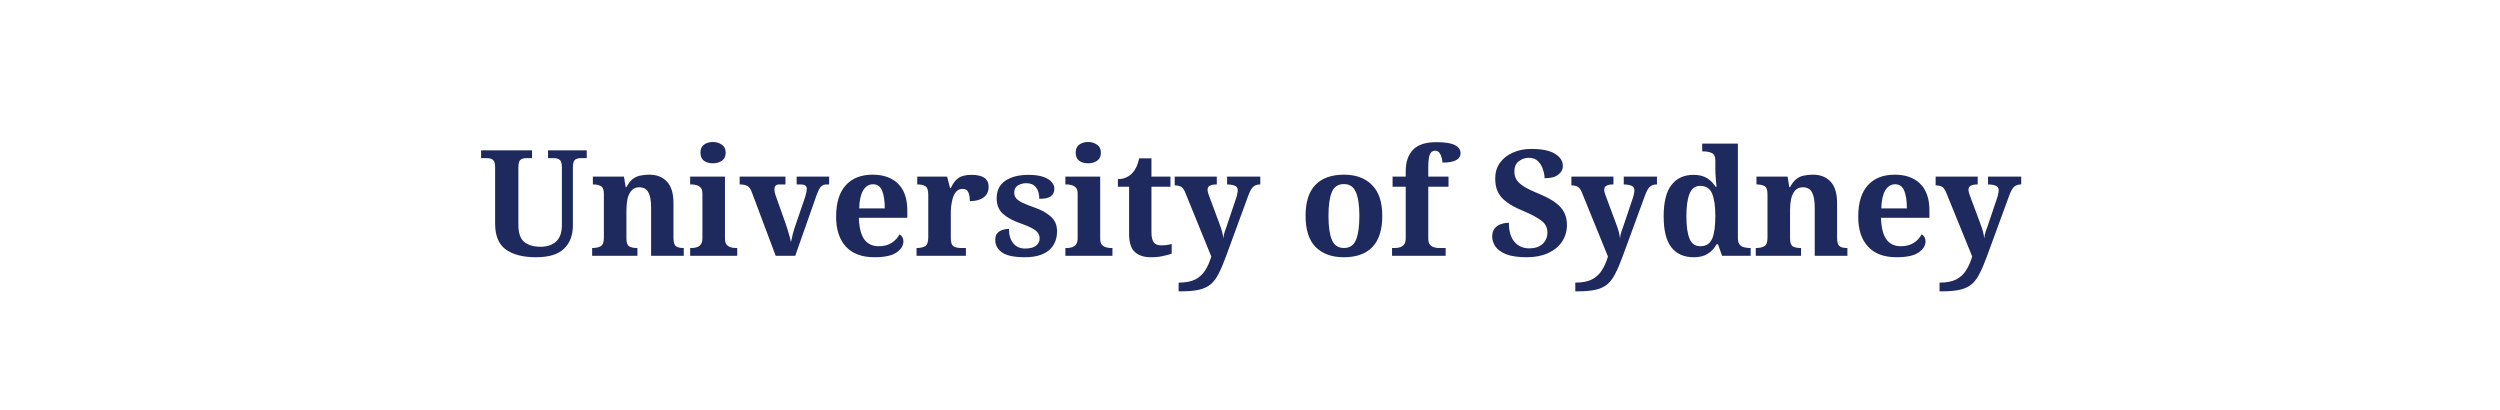
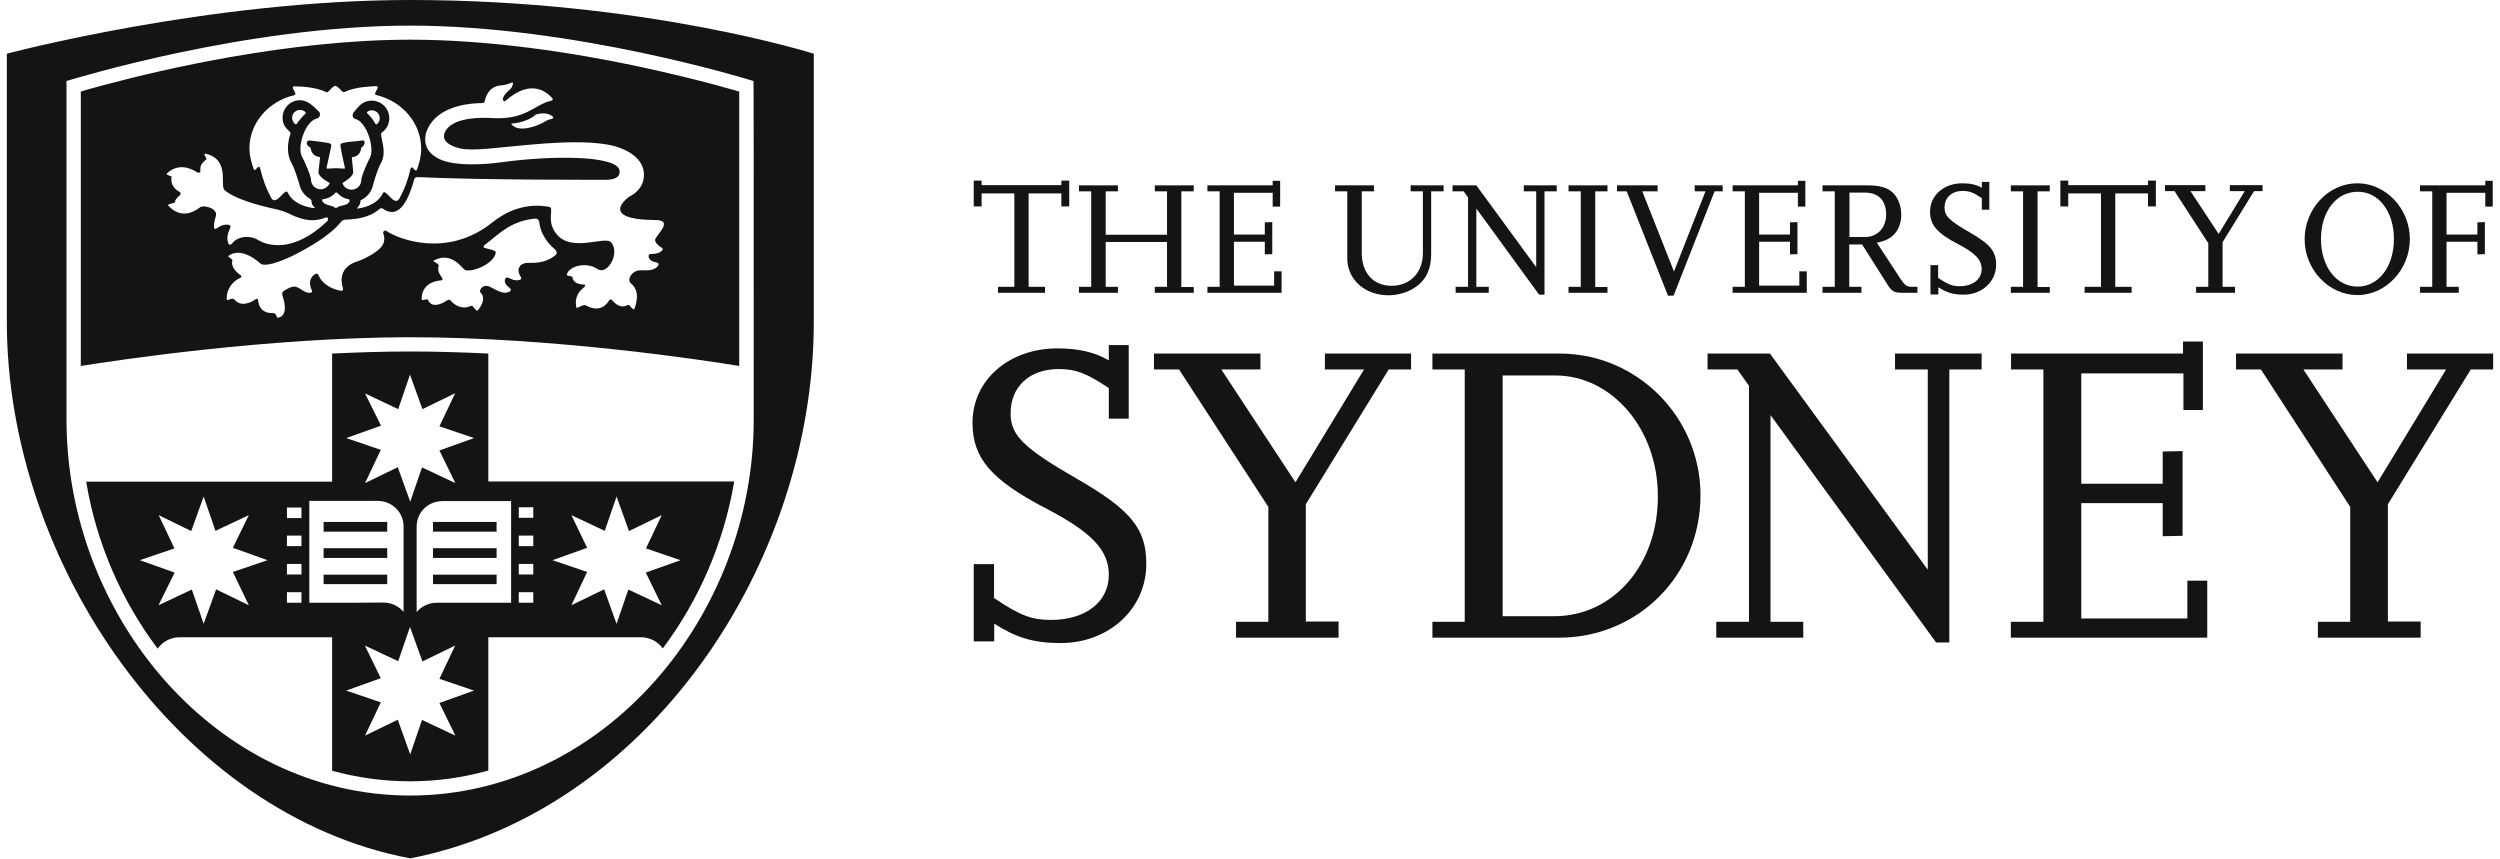
- <svg xmlns="http://www.w3.org/2000/svg" viewBox="0 0 220 36" width="220" height="36">
-   <text x="110" y="18" dominant-baseline="middle" text-anchor="middle" font-family="Georgia, serif" font-size="13" fill="#1E2A5E" font-weight="600">University of Sydney</text>
+ <svg xmlns="http://www.w3.org/2000/svg" width="233" height="80" viewBox="0 0 233 80" fill="none">
+   <path d="M97.394 27.289H93.011V26.731H94.536V18.026H91.485V19.239H90.751V16.832H91.485V17.256H98.919V16.832H99.653V19.239H98.919V18.026H95.868V26.731H97.394V27.289Z" fill="#141414" />
+   <path d="M111.258 27.289H107.628V26.731H108.767V22.552H103.051V26.731H104.191V27.289H100.561V26.731H101.7V17.833H100.561V17.275H104.191V17.833H103.051V21.878H108.767V17.833H107.628V17.275H111.258V17.833H110.099V26.75H111.258V27.289Z" fill="#141414" />
+   <path d="M119.464 27.289H112.532V26.73H113.671V17.833H112.532V17.274H118.614V16.851H119.309V19.258H118.614V17.968H115.003V21.858H117.88V20.722L118.575 20.702V23.688L117.88 23.707V22.532H115.003V26.615H118.749V25.286H119.444V27.289H119.464Z" fill="#141414" />
+   <path d="M134.524 17.833H133.385V23.63C133.385 25.248 132.806 26.307 131.531 27C130.894 27.328 130.161 27.52 129.407 27.52C127.206 27.52 125.565 26.057 125.565 24.073V17.833H124.426V17.275H128.056V17.833H126.917V23.592C126.917 25.441 127.998 26.635 129.697 26.635C131.435 26.635 132.613 25.402 132.613 23.573V17.833H131.473V17.275H134.544V17.833H134.524Z" fill="#141414" />
+   <path d="M143.928 27.463H143.445L137.595 19.432V26.731H138.753V27.289H135.664V26.731H136.822V18.411L136.417 17.833H135.374V17.275H137.595L143.175 24.901V17.833H142.016V17.275H145.086V17.833H143.947V27.463H143.928Z" fill="#141414" />
+   <path d="M149.817 27.289H146.187V26.731H147.326V17.833H146.187V17.275H149.817V17.833H148.678V26.75H149.817V27.289Z" fill="#141414" />
+   <path d="M155.976 27.559H155.455L151.613 17.833H150.705V17.275H154.49V17.833H153.061L156.015 25.306L158.95 17.833H157.946V17.275H160.553V17.833H159.799L155.976 27.559Z" fill="#141414" />
+   <path d="M168.411 27.289H161.479V26.73H162.619V17.833H161.479V17.274H167.562V16.851H168.257V19.258H167.562V17.968H163.951V21.858H166.828V20.722L167.523 20.702V23.688L166.828 23.707V22.532H163.951V26.615H167.697V25.286H168.392V27.289H168.411Z" fill="#141414" />
+   <path d="M178.683 27.289H177.39C176.482 27.289 176.328 27.193 175.826 26.384L173.547 22.783H172.35V26.731H173.489V27.289H169.859V26.731H170.999V17.833H169.859V17.275H174.107C175.594 17.275 176.424 17.679 176.888 18.623C177.081 19.027 177.197 19.49 177.197 19.971C177.197 21.454 176.366 22.398 174.918 22.61L177.119 25.98C177.486 26.538 177.737 26.731 178.104 26.731H178.703V27.289H178.683ZM172.35 22.09H173.818C174.976 22.09 175.787 21.242 175.787 19.99C175.787 18.681 175.073 17.949 173.798 17.949H172.37V22.09H172.35Z" fill="#141414" />
+   <path d="M180.633 27.443H179.919V24.709H180.633V25.903C181.56 26.519 181.966 26.673 182.642 26.673C183.858 26.673 184.688 26.038 184.688 25.075C184.688 24.208 184.09 23.572 182.448 22.725C180.518 21.724 179.88 20.953 179.88 19.721C179.88 18.219 181.155 17.082 182.893 17.082C183.646 17.082 184.225 17.217 184.708 17.506V16.948H185.403V19.547H184.708V18.469C183.935 17.949 183.549 17.795 182.931 17.795C181.888 17.795 181.232 18.411 181.232 19.355C181.232 20.125 181.676 20.568 183.588 21.666C185.499 22.764 186.04 23.438 186.04 24.67C186.04 26.249 184.727 27.463 183.008 27.463C182.043 27.463 181.425 27.27 180.653 26.769V27.443H180.633Z" fill="#141414" />
+   <path d="M191.041 27.289H187.411V26.731H188.55V17.833H187.411V17.275H191.041V17.833H189.902V26.75H191.041V27.289Z" fill="#141414" />
+   <path d="M198.668 27.289H194.285V26.731H195.81V18.026H192.76V19.239H192.026V16.832H192.76V17.256H200.193V16.832H200.927V19.239H200.193V18.026H197.143V26.731H198.668V27.289Z" fill="#141414" />
+   <path d="M208.303 27.289H204.673V26.731H205.812V22.667L202.665 17.814H201.777V17.256H205.542V17.814H204.152L206.778 21.801L209.211 17.814H207.821V17.256H210.871V17.814H210.08L207.145 22.571V26.731H208.303V27.289Z" fill="#141414" />
+   <path d="M214.791 22.301C214.791 19.451 217.011 17.082 219.714 17.082C222.36 17.082 224.599 19.451 224.599 22.282C224.599 25.113 222.379 27.501 219.714 27.501C217.05 27.501 214.791 25.132 214.791 22.301ZM216.316 22.282C216.316 24.843 217.745 26.712 219.734 26.712C221.684 26.712 223.113 24.843 223.113 22.282C223.113 19.721 221.703 17.872 219.753 17.872C217.745 17.872 216.316 19.701 216.316 22.282Z" fill="#141414" />
+   <path d="M229.176 27.289H225.546V26.73H226.685V17.833H225.546V17.274H231.628V16.851H232.323V19.258H231.628V17.968H228.017V21.858H230.894V20.722L231.59 20.702V23.688L230.894 23.707V22.532H228.017V26.73H229.157V27.289H229.176Z" fill="#141414" />
+   <path d="M92.644 59.779H90.752V52.576H92.644V55.734C95.096 57.391 96.177 57.776 97.954 57.776C101.178 57.776 103.341 56.1 103.341 53.577C103.341 51.286 101.777 49.61 97.432 47.357C92.374 44.718 90.636 42.696 90.636 39.403C90.636 35.436 94.015 32.47 98.552 32.47C100.56 32.47 102.047 32.836 103.341 33.587V32.162H105.195V39.018H103.341V36.168C101.294 34.8 100.29 34.396 98.688 34.396C95.946 34.396 94.189 36.033 94.189 38.517C94.189 40.559 95.347 41.733 100.367 44.622C105.388 47.511 106.836 49.264 106.836 52.557C106.836 56.717 103.379 59.933 98.842 59.933C96.312 59.933 94.671 59.413 92.663 58.122V59.779H92.644Z" fill="#141414" />
+   <path d="M124.754 59.432H115.197V57.949H118.209V47.241L109.887 34.434H107.55V32.951H117.475V34.434H113.826L120.738 44.95L127.129 34.434H123.48V32.951H131.512V34.434H129.427L121.704 46.991V57.93H124.754V59.432Z" fill="#141414" />
+   <path d="M133.501 59.432V57.949H136.513V34.434H133.501V32.951H145.357C152.597 32.951 158.486 38.883 158.486 46.163C158.486 53.577 152.694 59.432 145.299 59.432H133.501ZM140.047 57.429H144.874C150.377 57.429 154.567 52.576 154.509 46.201C154.509 40 150.242 34.993 144.951 34.993H140.047V57.429Z" fill="#141414" />
+   <path d="M181.676 59.875H180.441L165.013 38.691V57.949H168.064V59.432H159.954V57.949H163.005V35.956L161.924 34.434H159.143V32.951H164.955L179.668 53.096V34.434H176.617V32.951H184.689V34.434H181.676V59.875Z" fill="#141414" />
+   <path d="M205.697 59.432H187.411V57.949H190.443V34.434H187.43V32.952H203.457V31.834H205.31V38.209H203.495V34.8H193.976V45.084H201.564V42.08L203.418 42.041V49.938L201.564 49.976V46.895H193.976V57.641H203.862V54.117H205.716V59.432H205.697Z" fill="#141414" />
+   <path d="M225.585 59.432H216.027V57.949H219.039V47.241L210.717 34.434H208.4V32.951H218.325V34.434H214.675L221.588 44.95L227.979 34.434H224.33V32.951H232.362V34.434H230.277L222.553 46.991V57.93H225.604V59.432H225.585Z" fill="#141414" />
+   <path d="M40.356 51.998H46.283V51.093H40.356V51.998ZM40.356 54.444H46.283V53.558H40.356V54.444ZM40.356 49.552H46.283V48.647H40.356V49.552ZM36.089 51.093H30.161V51.998H36.089V51.093ZM36.089 53.558H30.161V54.444H36.089V53.558ZM36.089 48.647H30.161V49.552H36.089V48.647ZM45.511 32.951C43.098 32.836 40.645 32.759 38.232 32.759C35.818 32.759 33.366 32.836 30.952 32.951V44.892H8.033C8.979 50.631 11.335 55.985 14.694 60.453C15.139 59.817 15.892 59.393 16.741 59.393H30.952V71.834C33.27 72.47 35.702 72.817 38.212 72.817V72.913H38.232V72.817C40.742 72.817 43.175 72.47 45.511 71.815V59.393H59.742C60.572 59.393 61.325 59.798 61.769 60.433C65.129 55.965 67.465 50.592 68.431 44.872H45.511V32.951ZM34.023 36.668L37.112 38.132L38.212 34.916L39.371 38.132L42.422 36.649L40.954 39.73L44.179 40.828L40.954 41.984L42.441 45.026L39.332 43.563L38.232 46.76L37.073 43.544L34.023 45.026L35.49 41.926L32.265 40.828L35.509 39.673L34.023 36.668ZM23.19 56.408L20.14 54.925L18.981 58.142L17.88 54.945L14.772 56.408L16.278 53.365L13.034 52.21L16.259 51.112L14.791 48.012L17.823 49.495L18.981 46.278L20.082 49.475L23.19 48.012L21.703 51.054L24.928 52.21L21.703 53.308L23.19 56.408ZM28.095 56.177H26.743V55.195H28.095V56.177ZM28.095 53.539H26.743V52.557H28.095V53.539ZM28.095 50.9H26.743V49.918H28.095V50.9ZM28.095 48.281H26.743V47.299H28.095V48.281ZM28.828 56.177V46.683H34.814C34.93 46.663 35.065 46.683 35.181 46.683C36.552 46.683 37.614 47.742 37.614 49.071V57.025C37.17 56.505 36.494 56.158 35.741 56.158C35.644 56.177 30.701 56.177 28.828 56.177ZM42.441 68.56L39.332 67.097L38.232 70.313L37.073 67.078L34.023 68.56L35.49 65.46L32.265 64.362L35.49 63.207L34.003 60.164L37.112 61.627L38.212 58.43L39.371 61.647L42.422 60.164L40.954 63.264L44.179 64.362L40.954 65.518L42.441 68.56ZM53.254 48.012L56.363 49.475L57.463 46.278L58.622 49.495L61.673 48.012L60.205 51.112L63.43 52.21L60.186 53.365L61.673 56.408L58.564 54.945L57.463 58.142L56.305 54.925L53.254 56.408L54.721 53.308L51.497 52.21L54.721 51.054L53.254 48.012ZM48.35 47.28H49.701V48.262H48.35V47.28ZM48.35 49.918H49.701V50.9H48.35V49.918ZM48.35 52.557H49.701V53.539H48.35V52.557ZM48.35 55.195H49.701V56.177H48.35V55.195ZM47.635 46.683V56.177C45.762 56.177 40.8 56.177 40.703 56.177C39.95 56.177 39.294 56.505 38.83 57.044V49.09C38.83 47.742 39.892 46.702 41.263 46.702C41.379 46.702 41.514 46.683 41.63 46.702H47.635V46.683ZM59.452 6.182C53.544 4.93 45.743 3.698 38.232 3.698C26.956 3.698 15.042 6.49 9.809 7.896C8.767 8.166 7.994 8.397 7.531 8.532V34.107C10.929 33.568 24.928 31.449 38.212 31.43C51.497 31.43 65.496 33.548 68.894 34.107V8.532C68.431 8.397 67.658 8.185 66.616 7.896C64.897 7.434 62.406 6.818 59.452 6.182ZM27.4 8.878C27.863 8.763 26.859 8.012 27.515 8.05C27.94 8.069 29.35 8.069 30.412 8.589C30.605 8.666 30.74 8.3 31.145 8.031C31.184 8.012 31.281 7.973 31.339 8.031C31.763 8.281 31.898 8.666 32.111 8.57C33.173 8.069 34.563 8.069 34.969 8.031C35.644 7.992 34.621 8.763 35.084 8.859C37.479 9.437 39.255 11.459 39.255 13.866C39.255 14.559 39.081 15.214 38.85 15.831C38.715 16.158 38.386 15.233 38.251 15.773C38.019 16.755 37.768 17.487 37.247 18.469C36.745 19.393 35.934 17.468 35.683 18.007C35.22 18.97 34.138 19.316 33.385 19.432C33.289 19.432 33.212 19.432 33.327 19.336C33.366 19.297 33.559 19.124 33.598 18.777C33.598 18.739 33.578 18.681 33.656 18.642C34.235 18.373 34.66 17.833 34.776 17.198C34.949 16.601 35.2 15.754 35.49 15.233C36.147 14.078 35.355 12.691 35.548 12.383C35.992 12.094 36.282 11.594 36.282 11.016C36.282 10.111 35.548 9.379 34.64 9.379C34.158 9.379 33.714 9.591 33.424 9.937L33.385 9.976C33.231 10.13 33.096 10.303 32.961 10.477C32.806 10.669 32.845 11.016 33.096 11.074C34.216 11.363 34.93 13.866 34.486 14.675C34.293 15.041 33.675 16.389 33.675 16.774C33.675 17.275 33.27 17.679 32.767 17.679C32.381 17.679 32.053 17.448 31.918 17.082L31.937 17.044C32.246 16.851 32.922 16.447 32.922 16.023L32.787 14.656C33.347 14.598 33.598 14.29 33.675 13.77C33.733 13.731 33.772 13.693 33.81 13.654C34.003 13.481 34.119 13.019 33.714 13.096C33.154 13.192 32.516 13.173 31.879 13.346C31.802 13.365 31.744 13.443 31.725 13.52C31.705 13.635 32.053 15.291 32.15 15.657C32.15 15.696 32.13 15.715 32.111 15.715C31.86 15.696 31.416 15.677 31.3 15.677C31.184 15.677 30.759 15.696 30.489 15.715C30.47 15.715 30.431 15.677 30.431 15.657C30.508 15.272 30.875 13.616 30.875 13.616C30.875 13.539 30.875 13.481 30.837 13.423C30.721 13.269 29.099 13.134 28.886 13.096C28.79 13.077 28.693 13.115 28.635 13.192C28.481 13.423 28.751 13.674 28.944 13.77C29.021 14.271 29.273 14.579 29.813 14.636L29.832 14.656C29.813 14.752 29.678 16.023 29.678 16.023C29.678 16.466 30.354 16.832 30.682 17.025C30.701 17.044 30.721 17.082 30.721 17.102C30.566 17.41 30.238 17.641 29.89 17.641C29.388 17.641 28.983 17.236 28.983 16.736C28.983 16.408 28.384 15.002 28.153 14.617C27.67 13.789 28.384 11.324 29.543 11.035C29.794 10.977 29.929 10.611 29.736 10.419C29.253 9.937 28.693 9.34 27.96 9.34C27.052 9.34 26.338 10.072 26.338 10.977C26.338 12.017 27.129 12.171 27.071 12.46C26.743 13.423 26.743 14.463 27.168 15.195C27.457 15.696 27.689 16.524 27.882 17.102C27.998 17.699 28.346 18.219 28.867 18.508C29.118 18.662 29.002 18.854 29.099 19.066C29.157 19.162 29.234 19.239 29.292 19.297C29.408 19.374 29.311 19.393 29.234 19.393C28.481 19.297 27.303 18.97 26.82 17.949C26.569 17.41 25.739 19.336 25.256 18.411C24.735 17.429 24.503 16.697 24.252 15.715C24.117 15.176 23.789 16.1 23.654 15.773C23.422 15.156 23.248 14.521 23.248 13.808C23.248 11.459 25.025 9.437 27.4 8.878ZM34.216 10.554C34.196 10.534 34.196 10.438 34.235 10.419C34.351 10.323 34.505 10.284 34.66 10.284C35.065 10.284 35.393 10.611 35.393 11.016C35.393 11.247 35.297 11.44 35.123 11.574C35.084 11.613 35.007 11.574 34.988 11.536C34.776 11.151 34.525 10.823 34.216 10.554ZM32.574 18.758C32.401 19.22 31.744 19.066 31.396 19.355C31.358 19.393 31.261 19.393 31.223 19.355C30.875 19.066 30.238 19.201 30.026 18.7C30.006 18.662 30.006 18.584 30.103 18.565C30.566 18.508 30.972 18.296 31.261 17.968C31.281 17.93 31.358 17.91 31.435 17.988C31.705 18.276 32.072 18.508 32.497 18.565C32.536 18.584 32.613 18.623 32.574 18.758ZM27.651 11.555C27.631 11.574 27.554 11.613 27.496 11.555C27.342 11.42 27.226 11.209 27.226 10.977C27.226 10.573 27.554 10.245 27.96 10.245C28.153 10.245 28.326 10.323 28.462 10.438C28.52 10.477 28.481 10.573 28.462 10.592C28.153 10.9 27.882 11.209 27.651 11.555ZM21.201 20.934C20.7 20.934 20.506 21.088 20.14 21.319C19.908 21.473 19.85 21.03 20.12 20.125C20.333 19.413 18.923 19.027 18.595 19.355C18.112 19.721 16.915 20.453 15.718 19.201C15.486 18.95 16.259 19.027 16.297 18.816C16.374 18.488 16.664 18.296 16.78 18.18C16.857 18.084 16.857 17.93 16.722 17.872C16.355 17.679 15.853 17.256 15.988 16.485C16.007 16.37 15.37 16.331 15.583 16.139C16.703 15.118 17.919 15.754 18.402 16.081C18.479 16.119 18.653 16.119 18.672 15.965C18.711 15.638 18.537 15.407 19.213 14.868C19.348 14.752 18.826 14.309 19.193 14.328C21.491 14.906 20.448 17.294 20.931 17.718C21.819 18.508 23.943 19.124 25.932 19.547C26.106 19.586 26.724 19.798 26.859 19.875C28.481 20.703 29.466 20.626 30.334 20.279C30.605 20.164 30.605 20.53 30.508 20.607C27.303 23.669 24.851 22.879 24.001 22.34C23.403 21.955 22.167 21.936 21.607 22.725C21.51 22.821 21.337 22.879 21.259 22.629C21.086 22.051 21.279 21.666 21.453 21.242C21.568 20.992 21.298 20.934 21.201 20.934ZM51.786 23.765C51.362 24.131 50.589 24.555 49.373 24.497C48.852 24.478 48.601 24.632 48.485 24.767C48.407 24.863 48.369 24.998 48.35 25.017C48.272 25.267 48.369 25.537 48.504 25.749C48.639 25.941 48.581 26.057 48.388 26.095C48.195 26.153 47.925 26.153 47.403 25.903C47.172 25.787 47.114 25.941 47.075 26.038C46.979 26.288 47.152 26.596 47.5 26.827C47.674 26.981 47.635 27.135 47.365 27.232C46.901 27.386 46.496 27.174 45.82 26.808C45.434 26.596 45.125 26.558 44.855 26.866C44.7 27.039 44.719 27.193 44.797 27.289C45.067 27.54 45.222 28.06 44.565 28.888C44.353 29.157 44.121 28.406 43.909 28.503C43.02 28.926 42.287 28.368 41.997 28.002C41.939 27.925 41.804 27.906 41.649 28.002C41.205 28.31 40.24 28.791 39.873 27.925C39.815 27.79 39.294 28.117 39.294 27.867C39.313 26.442 40.549 26.172 41.09 26.134C41.244 26.115 41.283 26.038 41.205 25.903C40.993 25.595 40.742 25.229 40.877 24.805C40.974 24.497 40.163 24.42 40.491 24.247C42.132 23.438 43.04 24.998 43.329 25.152C43.812 25.421 45.936 24.728 46.206 23.573C46.264 23.341 45.704 23.245 45.164 23.11C45.067 23.091 45.009 22.956 45.183 22.821C46.477 21.858 47.519 20.607 49.856 20.375C50.145 20.337 50.261 20.587 50.261 20.703C50.3 21.069 50.396 21.416 50.551 21.743C50.898 22.456 51.304 22.898 51.709 23.226C51.941 23.457 51.902 23.669 51.786 23.765ZM61.595 23.033C61.808 23.149 61.808 23.264 61.653 23.399C61.499 23.534 61.248 23.669 60.688 23.669C60.437 23.669 60.437 23.823 60.456 23.938C60.495 24.208 60.784 24.401 61.19 24.458C61.402 24.516 61.46 24.67 61.248 24.863C60.9 25.209 60.456 25.209 59.684 25.19C58.95 25.171 58.371 26.038 58.796 26.404C59.085 26.654 59.664 27.193 59.163 28.695C59.008 29.138 58.718 28.291 58.487 28.426C57.888 28.791 57.347 28.329 57.077 28.002C56.961 27.867 56.845 27.867 56.768 28.002C56.517 28.426 55.88 29.157 54.606 28.464C54.335 28.31 53.756 28.83 53.717 28.657C53.505 27.655 54.026 27.078 54.451 26.769C54.49 26.731 54.663 26.5 54.374 26.519C53.949 26.5 53.408 26.365 53.35 25.826C53.35 25.71 52.791 25.749 52.829 25.595C52.964 24.863 54.567 24.323 55.687 25.075C56.633 25.691 57.811 23.573 56.961 22.59C56.343 21.878 52.752 23.881 51.535 21.281C51.053 20.241 51.651 19.355 51.169 19.278C50.667 19.201 48.407 18.719 45.897 20.722C41.669 24.112 37.073 22.263 35.992 21.512C35.818 21.454 35.664 21.589 35.722 21.762C35.895 22.205 35.818 22.61 35.606 22.918C35.162 23.592 33.636 24.266 33.366 24.343C31.59 24.863 31.763 26.23 31.956 26.827C32.014 27.02 31.937 27.116 31.744 27.097C31.203 27 30.103 26.654 29.659 25.595C29.62 25.479 29.485 25.46 29.331 25.575C28.674 26.038 28.906 26.731 29.06 27.039C29.118 27.155 29.079 27.27 28.925 27.289C28.326 27.366 27.882 26.654 27.361 26.712C27.013 26.75 26.627 27 26.395 27.155C26.299 27.212 26.28 27.386 26.338 27.598C26.994 29.562 25.913 29.639 25.836 29.6C25.758 29.562 25.797 29.235 25.488 29.177C24.407 29.235 24.117 28.541 24.059 28.021C24.04 27.848 23.963 27.79 23.866 27.867C23.461 28.156 22.457 28.695 21.819 27.886C21.723 27.771 21.433 27.886 21.259 27.963C21.124 28.021 21.124 27.809 21.124 27.732C21.201 26.615 21.954 26.095 22.379 25.903C22.534 25.826 22.553 25.749 22.418 25.652C22.07 25.402 21.472 24.863 21.665 24.266C21.703 24.15 21.163 23.938 21.298 23.842C22.534 22.956 24.117 24.42 24.31 24.593C24.523 24.767 25.642 24.805 28.5 23.187C30.315 22.167 31.261 21.319 31.783 20.684C31.841 20.607 31.976 20.472 32.169 20.472C33.327 20.433 34.467 20.26 35.355 19.49C35.509 19.336 35.644 19.432 35.722 19.47C37.363 20.607 38.193 18.103 38.541 16.948C38.579 16.716 38.637 16.524 38.888 16.505C44.913 16.794 56.324 16.755 56.324 16.755C56.324 16.755 57.83 16.87 57.753 15.946C57.637 14.444 51.4 14.482 46.766 15.118C45.086 15.349 42.634 15.484 41.186 14.925C40.587 14.694 40.105 14.328 39.834 13.847C39.545 13.231 39.622 12.865 39.68 12.479C39.757 12.21 39.892 11.902 40.085 11.594C41.283 9.764 44.024 9.61 44.893 9.61C45.048 9.61 45.164 9.533 45.183 9.417C45.26 8.994 45.588 8.012 46.747 7.954C47.075 7.935 47.403 7.819 47.616 7.723C47.751 7.665 47.847 7.703 47.809 7.819C47.77 7.973 47.712 8.166 47.539 8.32C46.728 9.013 46.843 9.34 46.94 9.417C46.998 9.456 47.075 9.437 47.133 9.379C49.585 7.241 51.014 8.666 51.458 9.129C51.535 9.206 51.555 9.34 51.4 9.379C49.74 9.745 49.083 11.228 45.685 10.997C45.279 10.977 42.48 10.823 41.592 12.094C41.09 12.826 41.437 13.5 42.943 13.847C44.082 14.097 46.747 13.712 48.002 13.616C49.238 13.52 54.586 12.845 57.405 13.654C58.583 14.001 60.321 14.945 59.973 16.736C59.742 17.872 58.66 18.315 58.66 18.315C58.66 18.315 55.571 20.472 61.113 20.51C62.831 20.51 61.132 21.936 61.055 22.34C61.055 22.61 61.325 22.879 61.595 23.033ZM51.439 11.074C51.265 11.112 51.033 11.17 50.763 11.343C50.261 11.671 48.253 12.499 47.635 11.517C47.635 11.517 49.045 11.478 49.952 10.669C49.952 10.669 50.937 10.342 51.516 10.862C51.593 10.9 51.593 11.035 51.439 11.074ZM38.232 0C19.387 0 0.638 5.007 0.638 5.007V30.005C0.638 52.537 16.818 75.956 38.232 80C60.437 75.667 75.845 52.518 75.845 30.005V5.007C75.826 5.007 60.109 0 38.232 0ZM70.246 39.133C70.246 57.487 56.266 74.126 38.232 74.145H38.212C20.178 74.126 6.199 57.468 6.199 39.133C6.199 17.583 6.199 7.549 6.199 7.549L6.662 7.415C6.701 7.415 22.901 2.388 38.212 2.388C53.524 2.388 69.763 7.415 69.763 7.415L70.226 7.549C70.246 7.549 70.246 17.583 70.246 39.133Z" fill="#141414" />
</svg>
